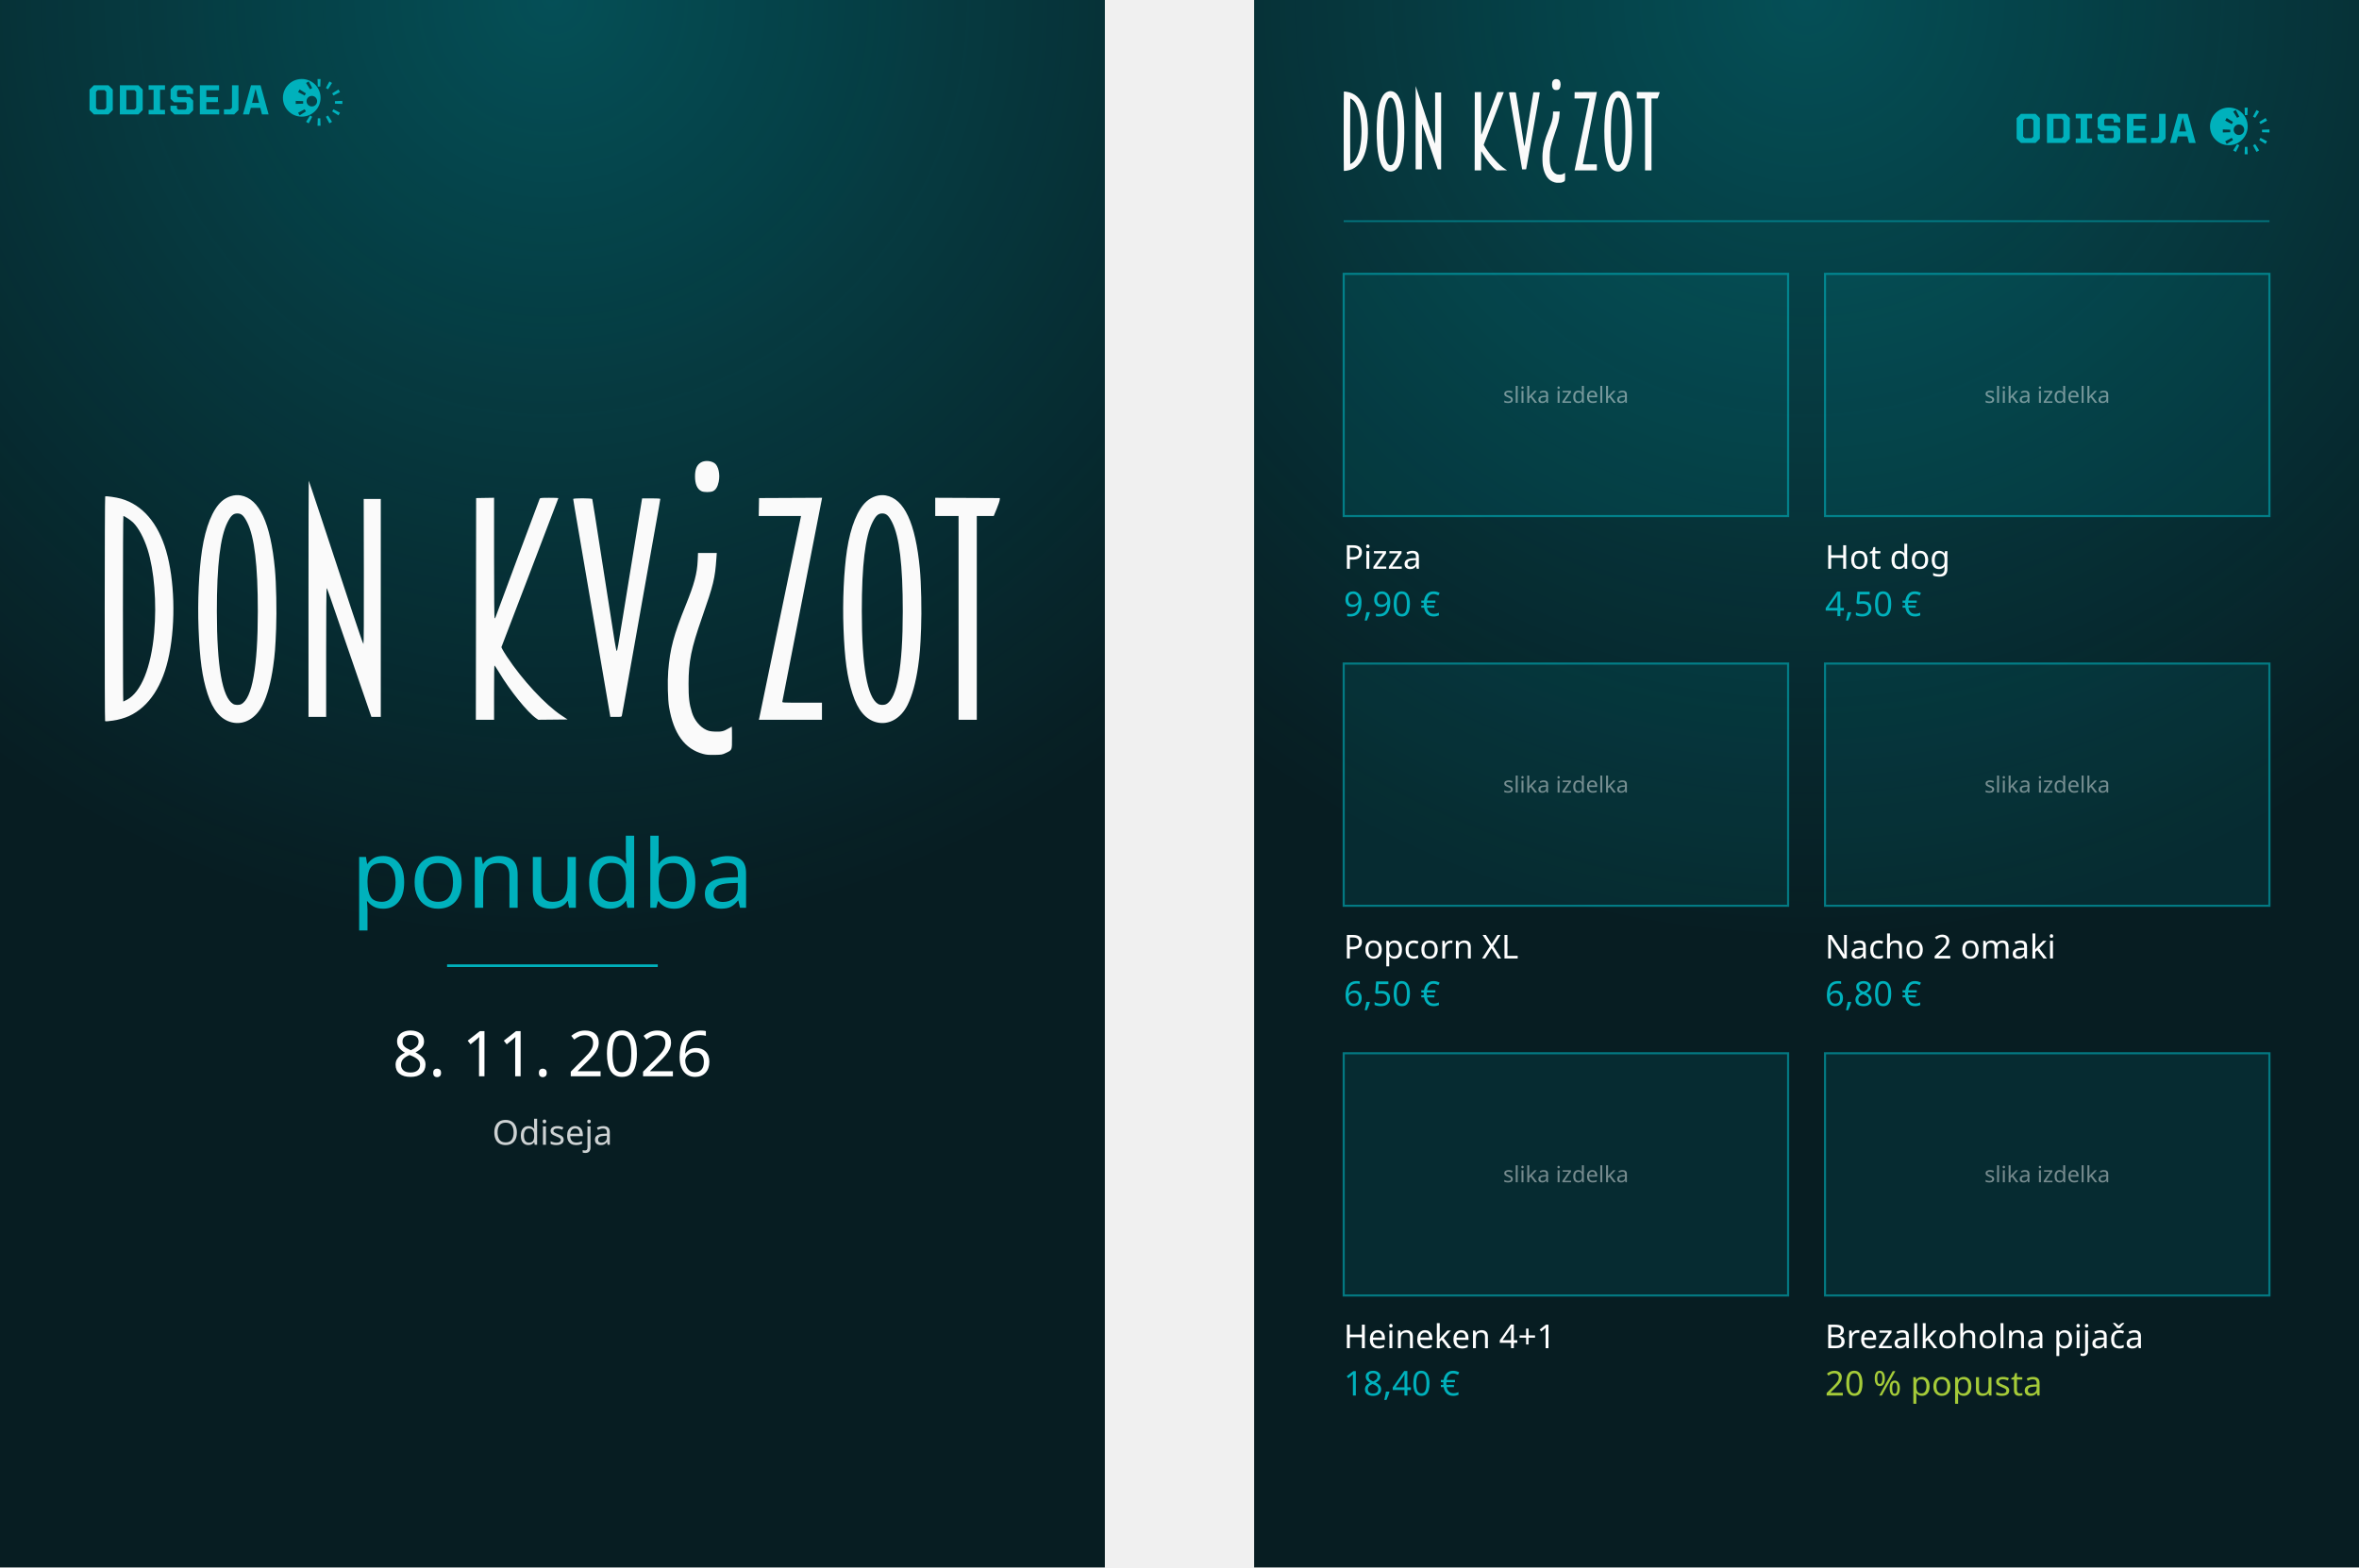
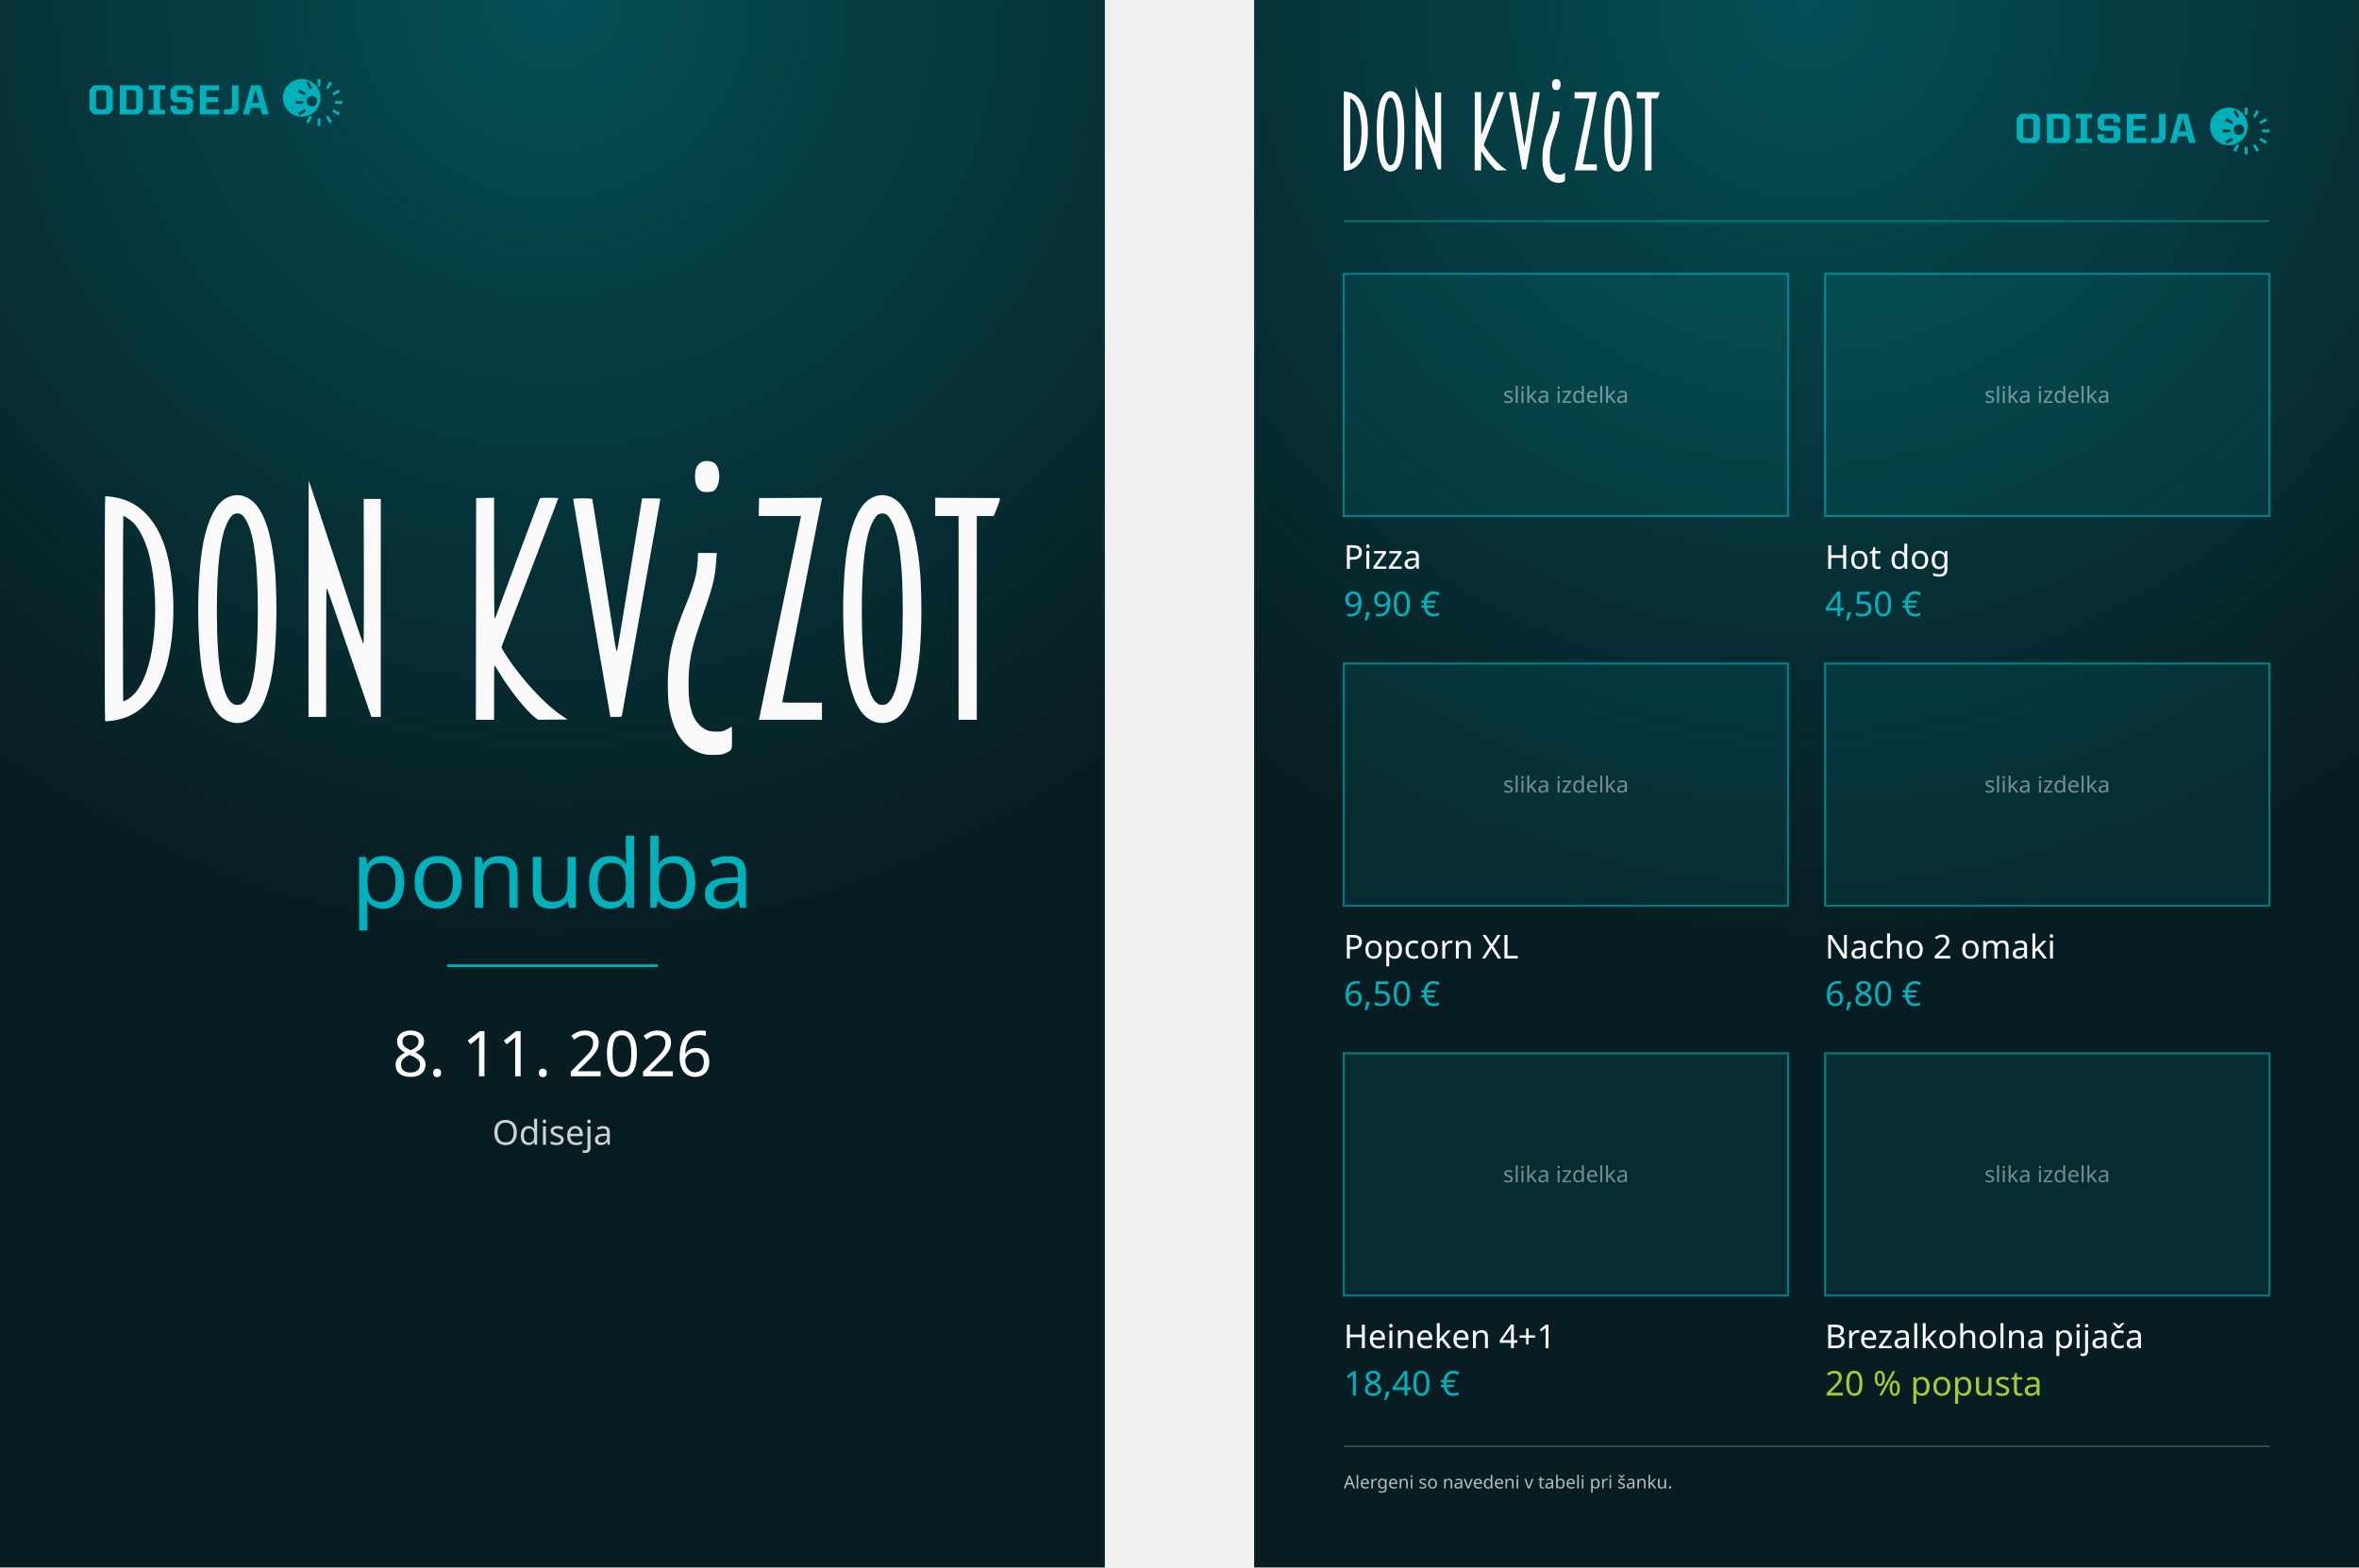
<svg xmlns="http://www.w3.org/2000/svg" viewBox="0 0 895.75 595.28" width="895.75" height="595.28">
  <defs>
    <radialGradient id="g_teal" gradientUnits="userSpaceOnUse" cx="209.765" cy="0" r="357.2">
      <stop offset="0" stop-color="#00b1bc" stop-opacity="0.34" />
      <stop offset="1" stop-color="#00b1bc" stop-opacity="0" />
    </radialGradient>
  </defs>
  <g id="stran_kvizot_A">
    <rect id="ozadje" width="419.53" height="595.28" fill="#071d22" />
    <rect id="sij" width="419.53" height="595.28" fill="url(#g_teal)" />
    <g id="logotip_odiseja" transform="translate(34.00 30.00) scale(0.33867)">
      <path d="M7.28,32.35V14.39l1.89-1.89h7.71l1.89,1.89v17.97l-1.89,1.89h-7.71l-1.89-1.89ZM4.82,7.06L0,11.88v22.98l4.82,4.82h16.41l4.82-4.82V11.88l-4.82-4.82H4.82Z" fill="#00b1bc" />
      <path d="M34,7.06h20.8l4.82,4.82v22.98l-4.82,4.82h-20.8V7.06ZM50.45,34.25l1.89-1.89V14.39l-1.89-1.89h-9.17v21.75h9.17" fill="#00b1bc" />
      <polygon points="66.24 34.62 71.78 34.62 71.78 12.12 66.24 12.12 66.24 7.06 84.59 7.06 84.59 12.12 79.06 12.12 79.06 34.62 84.59 34.62 84.59 39.68 66.24 39.68 66.24 34.62" fill="#00b1bc" />
      <polygon points="90.74 35.29 90.74 29.99 98.02 29.99 98.02 32.97 99.39 34.34 107.52 34.34 108.89 32.92 108.89 27.2 107.85 26.11 94.8 26.11 90.88 22.23 90.88 11.6 95.47 7.06 111.68 7.06 116.08 11.45 116.08 16.7 108.8 16.7 108.8 13.77 107.43 12.4 99.58 12.4 98.16 13.77 98.16 19.3 99.2 20.34 112.3 20.34 116.18 24.27 116.18 35.14 111.64 39.68 95.18 39.68 90.74 35.29" fill="#00b1bc" />
      <polygon points="123.69 7.06 145.25 7.06 145.25 12.64 130.97 12.64 130.97 20.34 143.98 20.34 143.98 25.92 130.97 25.92 130.97 34.1 145.35 34.1 145.35 39.68 123.69 39.68 123.69 7.06" fill="#00b1bc" />
      <polygon points="150.69 34.01 157.78 34.01 159.72 32.12 159.72 7.06 167 7.06 167 34.86 162.13 39.68 150.69 39.68 150.69 34.01" fill="#00b1bc" />
      <path d="M181.05,7.06h10.69l9.03,32.62h-7.47l-1.85-7.33h-10.64l-1.85,7.33h-6.95l9.03-32.62ZM182.18,26.82h7.9l-3.92-15.7-3.97,15.7h0Z" fill="#00b1bc" />
      <polygon points="258.73 44.05 255.91 44.05 255.63 52.39 259.02 52.39 258.73 44.05" fill="#00b1bc" />
      <polygon points="249.64 42.37 247.2 40.96 242.78 48.04 245.72 49.74 249.64 42.37" fill="#00b1bc" />
      <path d="M237.93,0c-11.66,0-21.12,9.45-21.12,21.12s9.45,21.11,21.12,21.11,21.11-9.45,21.11-21.11S249.58,0,237.93,0M231.18,24.55l8.34.29v2.82l-8.34.29v-3.4ZM235.53,40.79l-1.7-2.94,7.37-3.92,1.41,2.44-7.08,4.42h0ZM241.2,18.57l-7.37-3.92,1.7-2.94,7.08,4.42-1.41,2.44h0ZM245.72,2.76l3.92,7.37-2.44,1.41-4.42-7.08,2.94-1.7h0ZM251.54,30.34c-3.02,1.26-6.49-.16-7.75-3.17s.16-6.49,3.17-7.75,6.49.16,7.75,3.17c1.26,3.02-.16,6.49-3.17,7.75" fill="#00b1bc" />
      <polygon points="255.91 8.45 258.73 8.45 259.02 .11 255.63 .11 255.91 8.45" fill="#00b1bc" />
      <polygon points="265 10.13 267.44 11.54 271.87 4.46 268.92 2.76 265 10.13" fill="#00b1bc" />
      <polygon points="272.03 16.13 273.44 18.57 280.81 14.65 279.12 11.71 272.03 16.13" fill="#00b1bc" />
      <polygon points="275.12 24.84 275.12 27.66 283.46 27.95 283.46 24.55 275.12 24.84" fill="#00b1bc" />
      <polygon points="273.44 33.93 272.03 36.37 279.11 40.79 280.81 37.85 273.44 33.93" fill="#00b1bc" />
      <polygon points="267.44 40.96 265 42.37 268.93 49.74 271.87 48.04 267.44 40.96" fill="#00b1bc" />
    </g>
    <path id="logotip_don_kvizot" transform="translate(39.76 175.00) scale(0.21615)" d="M1051.00 514.98C1018.97 506.42 999.40 479.47 991.47 433.00C989.23 419.93 988.46 387.78 989.93 369.42C993.07 330.26 999.52 306.07 1020.90 253.20C1035.76 216.45 1040.69 197.98 1041.70 175.25L1042.28 162.00L1058.75 162.00L1075.21 162.00L1074.57 171.25C1072.09 206.93 1069.52 217.52 1049.27 275.50C1030.22 330.05 1025.70 352.32 1025.66 392.00C1025.63 416.31 1026.92 427.21 1031.59 442.08C1035.94 455.91 1045.54 467.59 1056.82 472.80C1061.35 474.88 1064.43 475.50 1072.00 475.81C1083.14 476.28 1087.45 475.31 1095.39 470.52C1098.61 468.59 1101.41 467.00 1101.62 467.00C1101.83 467.00 1102.00 475.77 1102.00 486.50C1102.00 509.10 1102.45 508.00 1091.15 513.35C1084.88 516.32 1083.75 516.51 1071.50 516.74C1061.08 516.94 1057.01 516.59 1051.00 514.98ZM223.35 459.58C204.03 454.89 190.01 438.38 180.64 409.25C171.18 379.86 166.96 349.17 164.85 294.65C163.02 247.40 165.46 193.03 171.05 156.38C177.24 115.82 189.67 85.14 205.60 71.12C215.09 62.77 227.75 58.86 238.94 60.83C271.55 66.58 291.37 109.24 298.96 190.00C301.37 215.57 302.36 263.24 301.15 294.65C299.84 328.56 298.90 340.53 295.91 361.50C291.94 389.36 285.49 412.82 277.34 429.11C265.44 452.87 244.48 464.71 223.35 459.58ZM1356.35 459.58C1337.03 454.89 1323.01 438.38 1313.64 409.25C1304.18 379.86 1299.96 349.17 1297.85 294.65C1296.02 247.40 1298.46 193.03 1304.05 156.38C1310.24 115.82 1322.67 85.14 1338.60 71.12C1348.09 62.77 1360.75 58.86 1371.94 60.83C1404.55 66.58 1424.37 109.24 1431.96 190.00C1434.37 215.57 1435.36 263.24 1434.15 294.65C1432.84 328.56 1431.90 340.53 1428.91 361.50C1424.94 389.36 1418.49 412.82 1410.34 429.11C1398.44 452.87 1377.48 464.71 1356.35 459.58ZM0.70 457.36C-0.31 456.35 -0.16 63.22 0.85 62.59C2.48 61.59 20.32 64.16 28.88 66.63C66.28 77.43 93.67 109.23 107.98 158.44C122.61 208.77 124.80 282.48 113.39 340.00C102.54 394.70 78.16 432.12 42.69 448.51C35.14 451.99 22.95 455.44 14.50 456.47C11.75 456.80 7.68 457.30 5.45 457.57C3.22 457.84 1.08 457.75 0.70 457.36ZM652.25 260.25L652.50 65.50L668.25 65.22L684.00 64.95L684.00 170.97C684.00 233.33 684.37 277.00 684.90 277.00C685.40 277.00 686.25 275.76 686.80 274.25C693.64 255.33 763.41 68.10 764.12 66.78C764.97 65.19 766.74 65.00 781.04 65.00C789.82 65.00 797.00 65.23 797.00 65.51C797.00 65.79 774.47 124.85 746.94 196.76L696.87 327.50L698.50 330.92C699.40 332.80 703.02 338.73 706.56 344.09C733.44 384.86 774.14 428.75 802.32 447.35L813.14 454.50L787.40 454.77L761.66 455.03L757.87 452.41C742.65 441.86 711.51 403.21 692.52 371.29C688.52 364.57 684.97 359.36 684.63 359.71C684.28 360.05 684.00 381.63 684.00 407.67L684.00 455.00L668.00 455.00L651.99 455.00L652.25 260.25ZM1150.04 451.25C1150.83 447.73 1221.21 107.24 1222.60 100.25L1223.25 97.00L1186.10 97.00L1148.95 97.00L1149.22 81.25L1149.50 65.50L1204.86 65.24L1260.23 64.98L1259.53 68.74C1256.62 84.39 1190.81 421.88 1190.40 423.25C1189.90 424.89 1192.00 425.00 1224.93 425.00L1260.00 425.00L1260.00 440.00L1260.00 455.00L1204.61 455.00L1149.21 455.00L1150.04 451.25ZM1500.00 276.00L1500.00 97.00L1479.50 97.00L1459.00 97.00L1459.00 80.99L1459.00 64.98L1515.75 65.24L1572.50 65.50L1572.23 68.87C1572.08 70.73 1569.67 77.82 1566.87 84.62L1561.78 97.00L1546.89 97.00L1532.00 97.00L1532.00 276.00L1532.00 455.00L1516.00 455.00L1500.00 455.00L1500.00 276.00ZM358.00 242.50C358.00 128.38 358.20 35.00 358.43 35.00C358.83 35.00 384.59 112.65 435.32 266.72C445.32 297.09 453.95 321.95 454.50 321.97C455.16 321.99 455.41 279.02 455.24 194.50L454.98 67.00L469.99 67.00L485.00 67.00L485.00 258.50L485.00 450.00L476.75 449.99L468.50 449.98L435.58 354.24C389.99 221.63 390.82 224.00 389.86 224.00C389.38 224.00 389.00 274.45 389.00 337.00L389.00 450.00L373.50 450.00L358.00 450.00L358.00 242.50ZM887.72 446.75C887.42 444.96 884.87 430.00 882.05 413.50C879.23 397.00 875.34 374.27 873.41 363.00C871.48 351.73 868.59 334.85 866.99 325.50C865.38 316.15 857.96 272.73 850.50 229.00C830.35 110.92 829.17 103.99 825.96 85.38C824.33 75.97 823.00 67.75 823.00 67.13C823.00 65.43 855.90 65.55 856.51 67.25C856.75 67.94 859.01 81.78 861.54 98.00C864.06 114.22 869.26 147.52 873.09 172.00C876.92 196.48 882.97 235.18 886.54 258.00C890.10 280.82 894.26 307.38 895.78 317.00C897.30 326.62 898.98 334.41 899.52 334.29C900.45 334.09 902.00 325.38 910.40 273.50C937.13 108.35 942.60 74.65 943.53 69.25L944.09 66.00L960.05 66.00C971.08 66.00 976.00 66.34 976.00 67.11C976.00 67.72 974.89 74.36 973.53 81.86C972.17 89.36 964.95 129.93 957.49 172.00C950.03 214.07 942.60 255.93 940.98 265.00C936.68 289.05 920.27 381.61 912.43 426.00C910.54 436.73 908.76 446.51 908.48 447.75C907.99 449.90 907.51 450.00 898.11 450.00L888.26 450.00L887.72 446.75ZM239.90 427.55C259.10 417.62 268.95 362.40 268.98 264.50C269.02 183.32 263.04 133.38 250.26 108.07C244.30 96.27 240.12 92.50 233.00 92.50C225.88 92.50 221.70 96.27 215.74 108.07C202.96 133.38 196.98 183.32 197.02 264.50C197.05 361.57 206.50 415.57 225.46 427.14C229.11 429.36 236.01 429.56 239.90 427.55ZM1372.90 427.55C1392.10 417.62 1401.95 362.40 1401.98 264.50C1402.02 183.32 1396.04 133.38 1383.26 108.07C1377.30 96.27 1373.12 92.50 1366.00 92.50C1358.88 92.50 1354.70 96.27 1348.74 108.07C1335.96 133.38 1329.98 183.32 1330.02 264.50C1330.05 361.57 1339.50 415.57 1358.46 427.14C1362.11 429.36 1369.01 429.56 1372.90 427.55ZM39.10 419.86C63.86 406.67 81.53 363.12 86.92 302.00C91.53 249.62 87.04 192.74 75.37 155.86C68.94 135.53 59.26 117.55 49.77 108.29C45.81 104.42 34.66 97.00 32.81 97.00C32.36 97.00 32.00 170.35 32.00 260.00C32.00 349.65 32.27 423.00 32.61 423.00C32.95 423.00 35.87 421.59 39.10 419.86ZM1048.18 53.32C1040.86 49.71 1037.00 40.81 1037.01 27.59C1037.01 14.68 1040.06 7.36 1047.26 2.99C1053.75 -0.96 1064.86 -0.37 1071.37 4.26C1078.15 9.09 1081.40 23.75 1078.61 36.92C1076.75 45.69 1073.51 51.06 1068.69 53.34C1064.07 55.54 1052.65 55.52 1048.18 53.32Z" fill="#fafafa" fill-rule="evenodd" />
    <text id="naslov_ponudba" x="209.76" y="344.75" font-family="Archivo-Bold" font-size="36" fill="#00b1bc" text-anchor="middle">ponudba</text>
    <line x1="169.765" y1="366.75" x2="249.765" y2="366.75" stroke="#00b1bc" stroke-width="1" />
    <text id="datum" x="209.76" y="408.75" font-family="Archivo-SemiBold" font-size="24" fill="#ffffff" text-anchor="middle">8. 11. 2026</text>
    <text id="kraj" x="209.76" y="434.75" font-family="Archivo-Medium" font-size="13" fill="#ffffff" fill-opacity="0.8" text-anchor="middle">Odiseja</text>
  </g>
  <g id="stran_kvizot_B" transform="translate(476.22 0)">
    <rect id="ozadje" width="419.53" height="595.28" fill="#071d22" />
    <rect id="sij" width="419.53" height="595.28" fill="url(#g_teal)" />
    <path id="logotip_don_kvizot" transform="translate(34.00 30.00) scale(0.07629)" d="M1051.00 514.98C1018.97 506.42 999.40 479.47 991.47 433.00C989.23 419.93 988.46 387.78 989.93 369.42C993.07 330.26 999.52 306.07 1020.90 253.20C1035.76 216.45 1040.69 197.98 1041.70 175.25L1042.28 162.00L1058.75 162.00L1075.21 162.00L1074.57 171.25C1072.09 206.93 1069.52 217.52 1049.27 275.50C1030.22 330.05 1025.70 352.32 1025.66 392.00C1025.63 416.31 1026.92 427.21 1031.59 442.08C1035.94 455.91 1045.54 467.59 1056.82 472.80C1061.35 474.88 1064.43 475.50 1072.00 475.81C1083.14 476.28 1087.45 475.31 1095.39 470.52C1098.61 468.59 1101.41 467.00 1101.62 467.00C1101.83 467.00 1102.00 475.77 1102.00 486.50C1102.00 509.10 1102.45 508.00 1091.15 513.35C1084.88 516.32 1083.75 516.51 1071.50 516.74C1061.08 516.94 1057.01 516.59 1051.00 514.98ZM223.35 459.58C204.03 454.89 190.01 438.38 180.64 409.25C171.18 379.86 166.96 349.17 164.85 294.65C163.02 247.40 165.46 193.03 171.05 156.38C177.24 115.82 189.67 85.14 205.60 71.12C215.09 62.77 227.75 58.86 238.94 60.83C271.55 66.58 291.37 109.24 298.96 190.00C301.37 215.57 302.36 263.24 301.15 294.65C299.84 328.56 298.90 340.53 295.91 361.50C291.94 389.36 285.49 412.82 277.34 429.11C265.44 452.87 244.48 464.71 223.35 459.58ZM1356.35 459.58C1337.03 454.89 1323.01 438.38 1313.64 409.25C1304.18 379.86 1299.96 349.17 1297.85 294.65C1296.02 247.40 1298.46 193.03 1304.05 156.38C1310.24 115.82 1322.67 85.14 1338.60 71.12C1348.09 62.77 1360.75 58.86 1371.94 60.83C1404.55 66.58 1424.37 109.24 1431.96 190.00C1434.37 215.57 1435.36 263.24 1434.15 294.65C1432.84 328.56 1431.90 340.53 1428.91 361.50C1424.94 389.36 1418.49 412.82 1410.34 429.11C1398.44 452.87 1377.48 464.71 1356.35 459.58ZM0.70 457.36C-0.31 456.35 -0.16 63.22 0.85 62.59C2.48 61.59 20.32 64.16 28.88 66.63C66.28 77.43 93.67 109.23 107.98 158.44C122.61 208.77 124.80 282.48 113.39 340.00C102.54 394.70 78.16 432.12 42.69 448.51C35.14 451.99 22.95 455.44 14.50 456.47C11.75 456.80 7.68 457.30 5.45 457.57C3.22 457.84 1.08 457.75 0.70 457.36ZM652.25 260.25L652.50 65.50L668.25 65.22L684.00 64.95L684.00 170.97C684.00 233.33 684.37 277.00 684.90 277.00C685.40 277.00 686.25 275.76 686.80 274.25C693.64 255.33 763.41 68.10 764.12 66.78C764.97 65.19 766.74 65.00 781.04 65.00C789.82 65.00 797.00 65.23 797.00 65.51C797.00 65.79 774.47 124.85 746.94 196.76L696.87 327.50L698.50 330.92C699.40 332.80 703.02 338.73 706.56 344.09C733.44 384.86 774.14 428.75 802.32 447.35L813.14 454.50L787.40 454.77L761.66 455.03L757.87 452.41C742.65 441.86 711.51 403.21 692.52 371.29C688.52 364.57 684.97 359.36 684.63 359.71C684.28 360.05 684.00 381.63 684.00 407.67L684.00 455.00L668.00 455.00L651.99 455.00L652.25 260.25ZM1150.04 451.25C1150.83 447.73 1221.21 107.24 1222.60 100.25L1223.25 97.00L1186.10 97.00L1148.95 97.00L1149.22 81.25L1149.50 65.50L1204.86 65.24L1260.23 64.98L1259.53 68.74C1256.62 84.39 1190.81 421.88 1190.40 423.25C1189.90 424.89 1192.00 425.00 1224.93 425.00L1260.00 425.00L1260.00 440.00L1260.00 455.00L1204.61 455.00L1149.21 455.00L1150.04 451.25ZM1500.00 276.00L1500.00 97.00L1479.50 97.00L1459.00 97.00L1459.00 80.99L1459.00 64.98L1515.75 65.24L1572.50 65.50L1572.23 68.87C1572.08 70.73 1569.67 77.82 1566.87 84.62L1561.78 97.00L1546.89 97.00L1532.00 97.00L1532.00 276.00L1532.00 455.00L1516.00 455.00L1500.00 455.00L1500.00 276.00ZM358.00 242.50C358.00 128.38 358.20 35.00 358.43 35.00C358.83 35.00 384.59 112.65 435.32 266.72C445.32 297.09 453.95 321.95 454.50 321.97C455.16 321.99 455.41 279.02 455.24 194.50L454.98 67.00L469.99 67.00L485.00 67.00L485.00 258.50L485.00 450.00L476.75 449.99L468.50 449.98L435.58 354.24C389.99 221.63 390.82 224.00 389.86 224.00C389.38 224.00 389.00 274.45 389.00 337.00L389.00 450.00L373.50 450.00L358.00 450.00L358.00 242.50ZM887.72 446.75C887.42 444.96 884.87 430.00 882.05 413.50C879.23 397.00 875.34 374.27 873.41 363.00C871.48 351.73 868.59 334.85 866.99 325.50C865.38 316.15 857.96 272.73 850.50 229.00C830.35 110.92 829.17 103.99 825.96 85.38C824.33 75.97 823.00 67.75 823.00 67.13C823.00 65.43 855.90 65.55 856.51 67.25C856.75 67.94 859.01 81.78 861.54 98.00C864.06 114.22 869.26 147.52 873.09 172.00C876.92 196.48 882.97 235.18 886.54 258.00C890.10 280.82 894.26 307.38 895.78 317.00C897.30 326.62 898.98 334.41 899.52 334.29C900.45 334.09 902.00 325.38 910.40 273.50C937.13 108.35 942.60 74.65 943.53 69.25L944.09 66.00L960.05 66.00C971.08 66.00 976.00 66.34 976.00 67.11C976.00 67.72 974.89 74.36 973.53 81.86C972.17 89.36 964.95 129.93 957.49 172.00C950.03 214.07 942.60 255.93 940.98 265.00C936.68 289.05 920.27 381.61 912.43 426.00C910.54 436.73 908.76 446.51 908.48 447.75C907.99 449.90 907.51 450.00 898.11 450.00L888.26 450.00L887.72 446.75ZM239.90 427.55C259.10 417.62 268.95 362.40 268.98 264.50C269.02 183.32 263.04 133.38 250.26 108.07C244.30 96.27 240.12 92.50 233.00 92.50C225.88 92.50 221.70 96.27 215.74 108.07C202.96 133.38 196.98 183.32 197.02 264.50C197.05 361.57 206.50 415.57 225.46 427.14C229.11 429.36 236.01 429.56 239.90 427.55ZM1372.90 427.55C1392.10 417.62 1401.95 362.40 1401.98 264.50C1402.02 183.32 1396.04 133.38 1383.26 108.07C1377.30 96.27 1373.12 92.50 1366.00 92.50C1358.88 92.50 1354.70 96.27 1348.74 108.07C1335.96 133.38 1329.98 183.32 1330.02 264.50C1330.05 361.57 1339.50 415.57 1358.46 427.14C1362.11 429.36 1369.01 429.56 1372.90 427.55ZM39.10 419.86C63.86 406.67 81.53 363.12 86.92 302.00C91.53 249.62 87.04 192.74 75.37 155.86C68.94 135.53 59.26 117.55 49.77 108.29C45.81 104.42 34.66 97.00 32.81 97.00C32.36 97.00 32.00 170.35 32.00 260.00C32.00 349.65 32.27 423.00 32.61 423.00C32.95 423.00 35.87 421.59 39.10 419.86ZM1048.18 53.32C1040.86 49.71 1037.00 40.81 1037.01 27.59C1037.01 14.68 1040.06 7.36 1047.26 2.99C1053.75 -0.96 1064.86 -0.37 1071.37 4.26C1078.15 9.09 1081.40 23.75 1078.61 36.92C1076.75 45.69 1073.51 51.06 1068.69 53.34C1064.07 55.54 1052.65 55.52 1048.18 53.32Z" fill="#fafafa" fill-rule="evenodd" />
    <g id="logotip_odiseja" transform="translate(289.53 40.85) scale(0.33867)">
      <path d="M7.28,32.35V14.39l1.89-1.89h7.71l1.89,1.89v17.97l-1.89,1.89h-7.71l-1.89-1.89ZM4.82,7.06L0,11.88v22.98l4.82,4.82h16.41l4.82-4.82V11.88l-4.82-4.82H4.82Z" fill="#00b1bc" />
      <path d="M34,7.06h20.8l4.82,4.82v22.98l-4.82,4.82h-20.8V7.06ZM50.45,34.25l1.89-1.89V14.39l-1.89-1.89h-9.17v21.75h9.17" fill="#00b1bc" />
      <polygon points="66.24 34.62 71.78 34.62 71.78 12.12 66.24 12.12 66.24 7.06 84.59 7.06 84.59 12.12 79.06 12.12 79.06 34.62 84.59 34.62 84.59 39.68 66.24 39.68 66.24 34.62" fill="#00b1bc" />
      <polygon points="90.74 35.29 90.74 29.99 98.02 29.99 98.02 32.97 99.39 34.34 107.52 34.34 108.89 32.92 108.89 27.2 107.85 26.11 94.8 26.11 90.88 22.23 90.88 11.6 95.47 7.06 111.68 7.06 116.08 11.45 116.08 16.7 108.8 16.7 108.8 13.77 107.43 12.4 99.58 12.4 98.16 13.77 98.16 19.3 99.2 20.34 112.3 20.34 116.18 24.27 116.18 35.14 111.64 39.68 95.18 39.68 90.74 35.29" fill="#00b1bc" />
      <polygon points="123.69 7.06 145.25 7.06 145.25 12.64 130.97 12.64 130.97 20.34 143.98 20.34 143.98 25.92 130.97 25.92 130.97 34.1 145.35 34.1 145.35 39.68 123.69 39.68 123.69 7.06" fill="#00b1bc" />
      <polygon points="150.69 34.01 157.78 34.01 159.72 32.12 159.72 7.06 167 7.06 167 34.86 162.13 39.68 150.69 39.68 150.69 34.01" fill="#00b1bc" />
      <path d="M181.05,7.06h10.69l9.03,32.62h-7.47l-1.85-7.33h-10.64l-1.85,7.33h-6.95l9.03-32.62ZM182.18,26.82h7.9l-3.92-15.7-3.97,15.7h0Z" fill="#00b1bc" />
      <polygon points="258.73 44.05 255.91 44.05 255.63 52.39 259.02 52.39 258.73 44.05" fill="#00b1bc" />
      <polygon points="249.64 42.37 247.2 40.96 242.78 48.04 245.72 49.74 249.64 42.37" fill="#00b1bc" />
      <path d="M237.93,0c-11.66,0-21.12,9.45-21.12,21.12s9.45,21.11,21.12,21.11,21.11-9.45,21.11-21.11S249.58,0,237.93,0M231.18,24.55l8.34.29v2.82l-8.34.29v-3.4ZM235.53,40.79l-1.7-2.94,7.37-3.92,1.41,2.44-7.08,4.42h0ZM241.2,18.57l-7.37-3.92,1.7-2.94,7.08,4.42-1.41,2.44h0ZM245.72,2.76l3.92,7.37-2.44,1.41-4.42-7.08,2.94-1.7h0ZM251.54,30.34c-3.02,1.26-6.49-.16-7.75-3.17s.16-6.49,3.17-7.75,6.49.16,7.75,3.17c1.26,3.02-.16,6.49-3.17,7.75" fill="#00b1bc" />
      <polygon points="255.91 8.45 258.73 8.45 259.02 .11 255.63 .11 255.91 8.45" fill="#00b1bc" />
      <polygon points="265 10.13 267.44 11.54 271.87 4.46 268.92 2.76 265 10.13" fill="#00b1bc" />
      <polygon points="272.03 16.13 273.44 18.57 280.81 14.65 279.12 11.71 272.03 16.13" fill="#00b1bc" />
      <polygon points="275.12 24.84 275.12 27.66 283.46 27.95 283.46 24.55 275.12 24.84" fill="#00b1bc" />
      <polygon points="273.44 33.93 272.03 36.37 279.11 40.79 280.81 37.85 273.44 33.93" fill="#00b1bc" />
      <polygon points="267.44 40.96 265 42.37 268.93 49.74 271.87 48.04 267.44 40.96" fill="#00b1bc" />
    </g>
    <line x1="34.0" y1="84" x2="385.53" y2="84" stroke="#00b1bc" stroke-opacity="0.5" stroke-width="0.7" />
    <g id="slike">
      <g id="placeholder_slika_pizza">
        <rect x="34.00" y="104.00" width="168.76" height="92.00" fill="#00b1bc" fill-opacity="0.10" stroke="#00b1bc" stroke-opacity="0.6" stroke-width="0.8" />
        <text x="118.38" y="153.00" font-family="Archivo-Medium" font-size="8.5" fill="#ffffff" fill-opacity="0.45" text-anchor="middle">slika izdelka</text>
      </g>
      <g id="placeholder_slika_hot_dog">
        <rect x="216.76" y="104.00" width="168.76" height="92.00" fill="#00b1bc" fill-opacity="0.10" stroke="#00b1bc" stroke-opacity="0.6" stroke-width="0.8" />
        <text x="301.15" y="153.00" font-family="Archivo-Medium" font-size="8.5" fill="#ffffff" fill-opacity="0.45" text-anchor="middle">slika izdelka</text>
      </g>
      <g id="placeholder_slika_popcorn_xl">
        <rect x="34.00" y="252.00" width="168.76" height="92.00" fill="#00b1bc" fill-opacity="0.10" stroke="#00b1bc" stroke-opacity="0.6" stroke-width="0.8" />
        <text x="118.38" y="301.00" font-family="Archivo-Medium" font-size="8.5" fill="#ffffff" fill-opacity="0.45" text-anchor="middle">slika izdelka</text>
      </g>
      <g id="placeholder_slika_nacho_2_omaki">
        <rect x="216.76" y="252.00" width="168.76" height="92.00" fill="#00b1bc" fill-opacity="0.10" stroke="#00b1bc" stroke-opacity="0.6" stroke-width="0.8" />
        <text x="301.15" y="301.00" font-family="Archivo-Medium" font-size="8.5" fill="#ffffff" fill-opacity="0.45" text-anchor="middle">slika izdelka</text>
      </g>
      <g id="placeholder_slika_heineken_4_1">
        <rect x="34.00" y="400.00" width="168.76" height="92.00" fill="#00b1bc" fill-opacity="0.10" stroke="#00b1bc" stroke-opacity="0.6" stroke-width="0.8" />
        <text x="118.38" y="449.00" font-family="Archivo-Medium" font-size="8.5" fill="#ffffff" fill-opacity="0.45" text-anchor="middle">slika izdelka</text>
      </g>
      <g id="placeholder_slika_brezalkoholna_pija_a">
        <rect x="216.76" y="400.00" width="168.76" height="92.00" fill="#00b1bc" fill-opacity="0.10" stroke="#00b1bc" stroke-opacity="0.6" stroke-width="0.8" />
        <text x="301.15" y="449.00" font-family="Archivo-Medium" font-size="8.5" fill="#ffffff" fill-opacity="0.45" text-anchor="middle">slika izdelka</text>
      </g>
    </g>
    <g id="ponudba">
      <text x="34.00" y="216.00" font-family="Archivo-SemiBold" font-size="12.5" fill="#ffffff">Pizza</text>
      <text x="34.00" y="234.00" font-family="Archivo-Bold" font-size="13" fill="#00b1bc">9,90 €</text>
      <text x="216.76" y="216.00" font-family="Archivo-SemiBold" font-size="12.5" fill="#ffffff">Hot dog</text>
      <text x="216.76" y="234.00" font-family="Archivo-Bold" font-size="13" fill="#00b1bc">4,50 €</text>
      <text x="34.00" y="364.00" font-family="Archivo-SemiBold" font-size="12.5" fill="#ffffff">Popcorn XL</text>
      <text x="34.00" y="382.00" font-family="Archivo-Bold" font-size="13" fill="#00b1bc">6,50 €</text>
      <text x="216.76" y="364.00" font-family="Archivo-SemiBold" font-size="12.5" fill="#ffffff">Nacho 2 omaki</text>
      <text x="216.76" y="382.00" font-family="Archivo-Bold" font-size="13" fill="#00b1bc">6,80 €</text>
      <text x="34.00" y="512.00" font-family="Archivo-SemiBold" font-size="12.5" fill="#ffffff">Heineken 4+1</text>
      <text x="34.00" y="530.00" font-family="Archivo-Bold" font-size="13" fill="#00b1bc">18,40 €</text>
      <text x="216.76" y="512.00" font-family="Archivo-SemiBold" font-size="12.5" fill="#ffffff">Brezalkoholna pijača</text>
      <text x="216.76" y="530.00" font-family="Archivo-Bold" font-size="13" fill="#a5cb39">20 % popusta</text>
    </g>
+     <g id="podnozje">
+       <line x1="34.0" y1="549.28" x2="385.53" y2="549.28" stroke="#ffffff" stroke-opacity="0.28" stroke-width="0.5" />
+       <text id="alergeni" x="34.00" y="565.28" font-family="Archivo-Regular" font-size="6.8" fill="#ffffff" fill-opacity="0.7">Alergeni so navedeni v tabeli pri šanku.</text>
+     </g>
  </g>
</svg>
